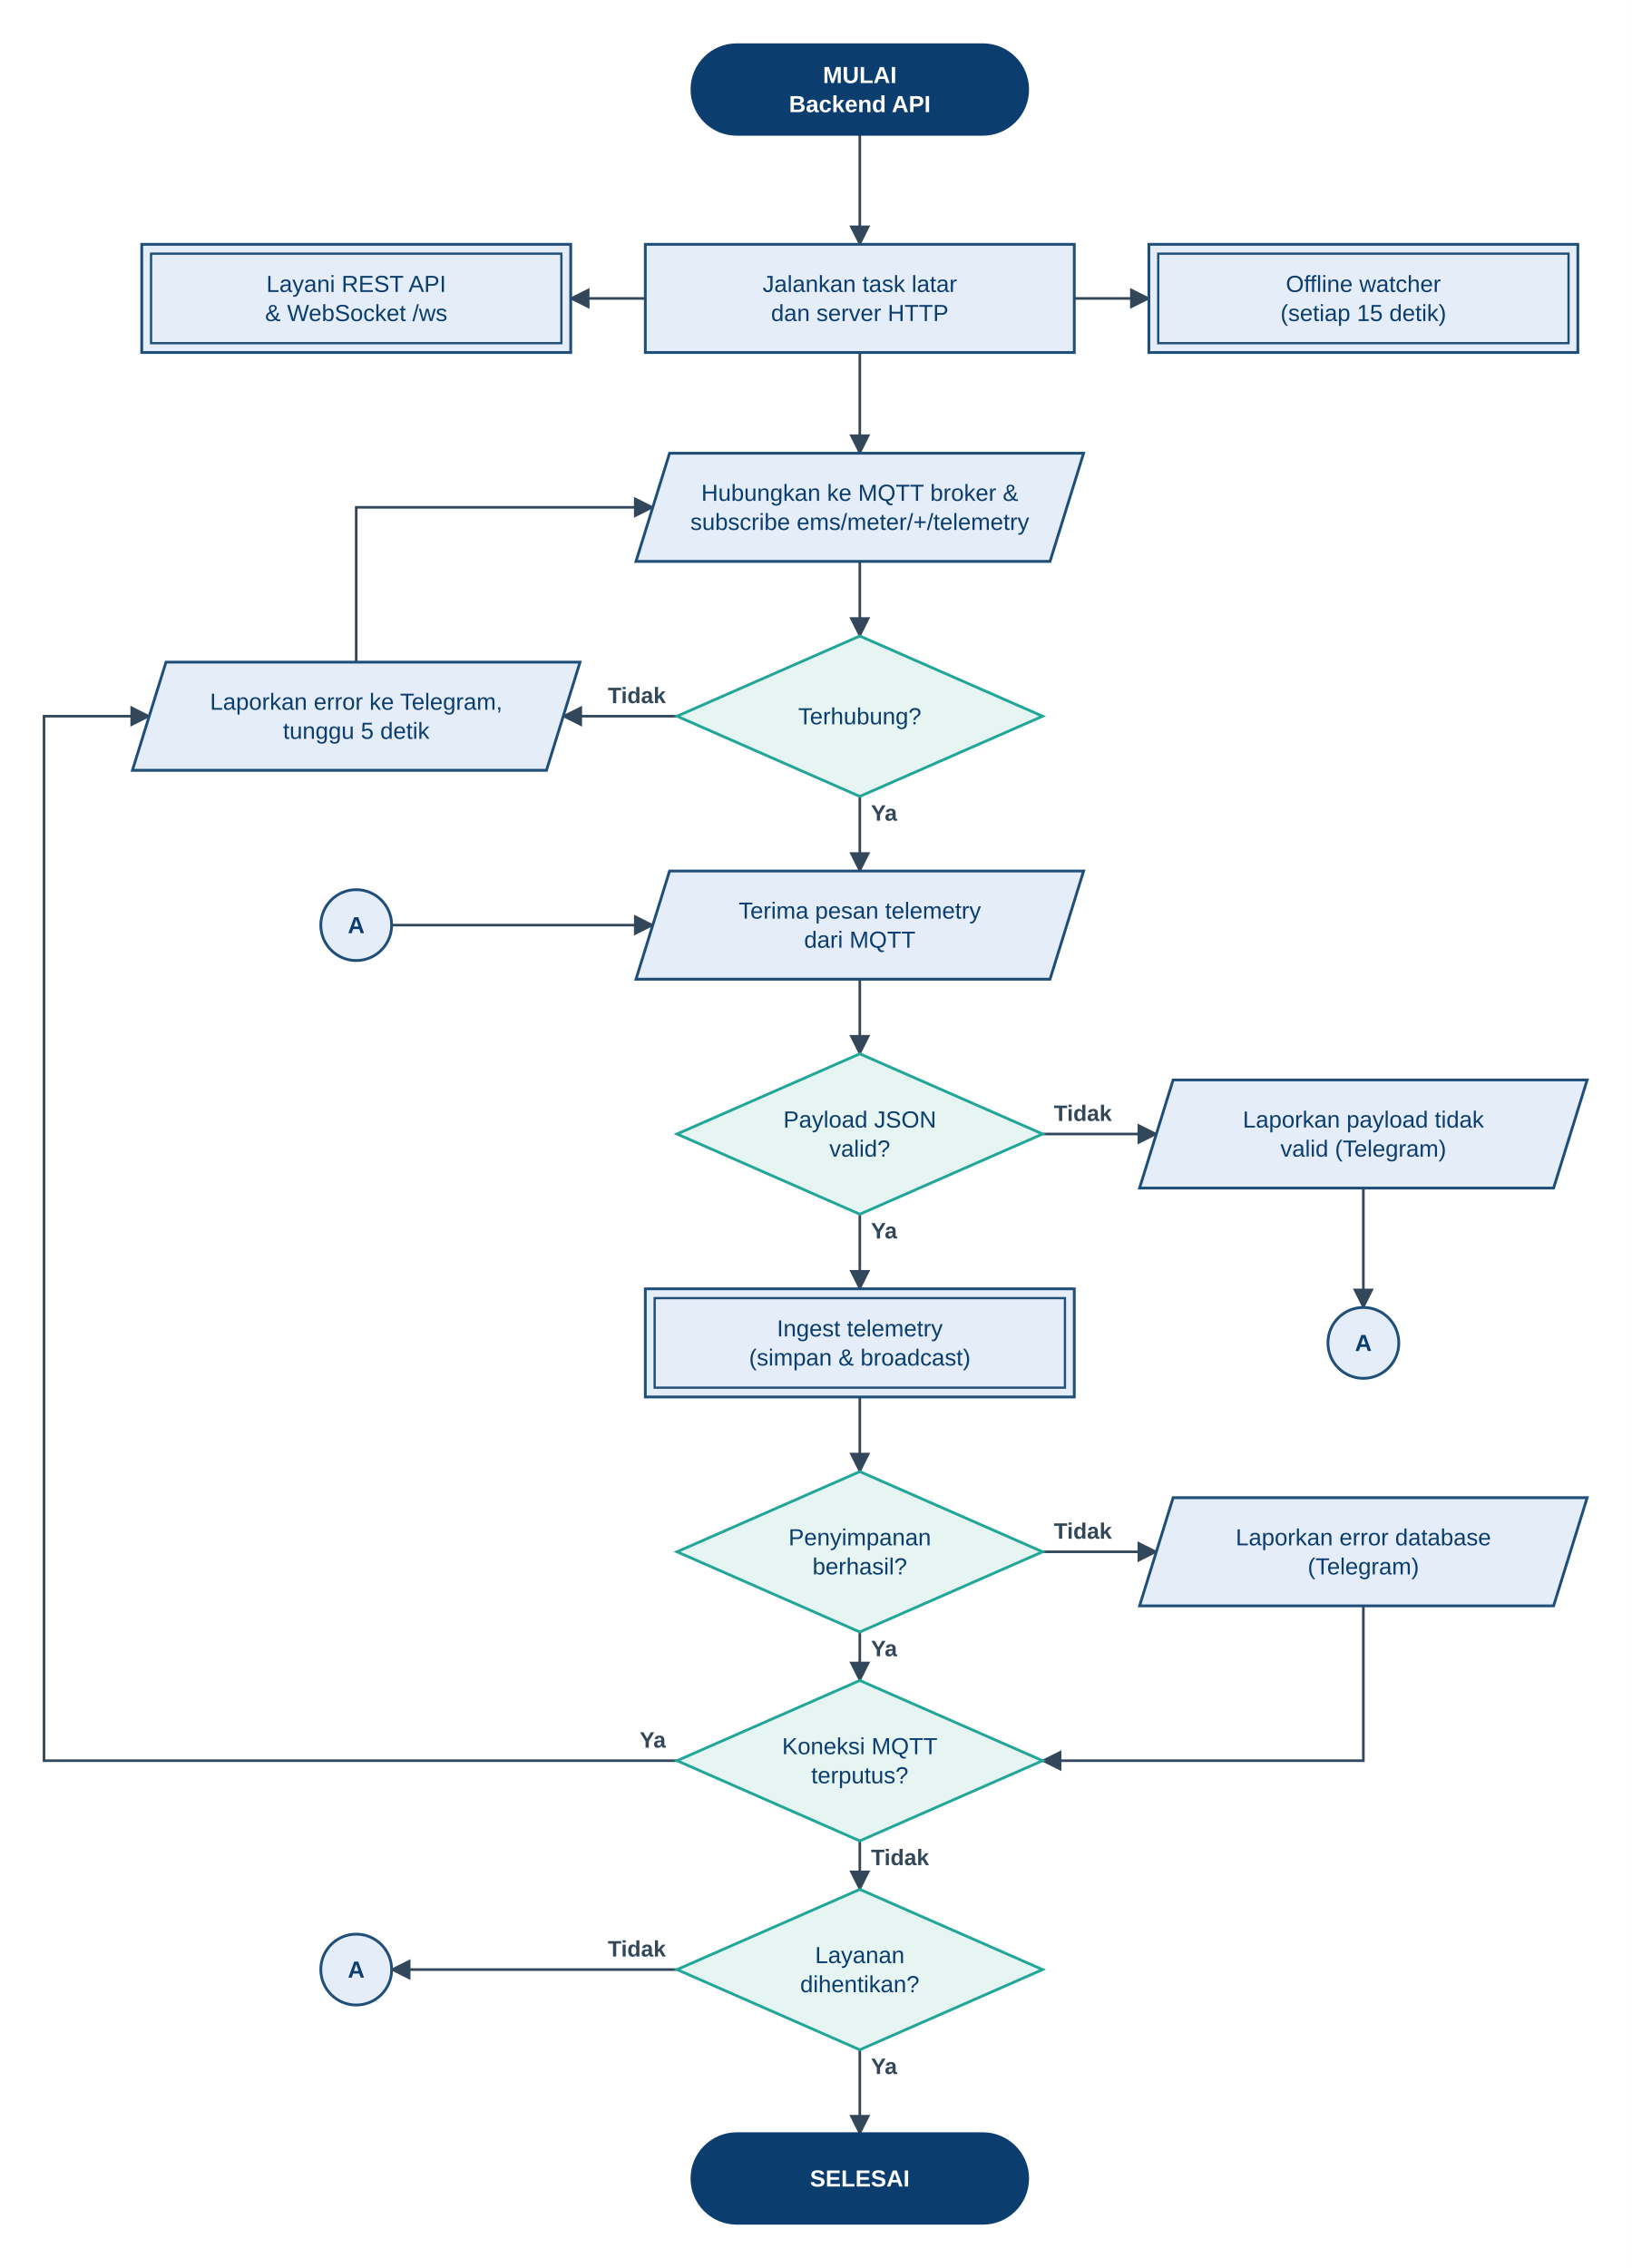
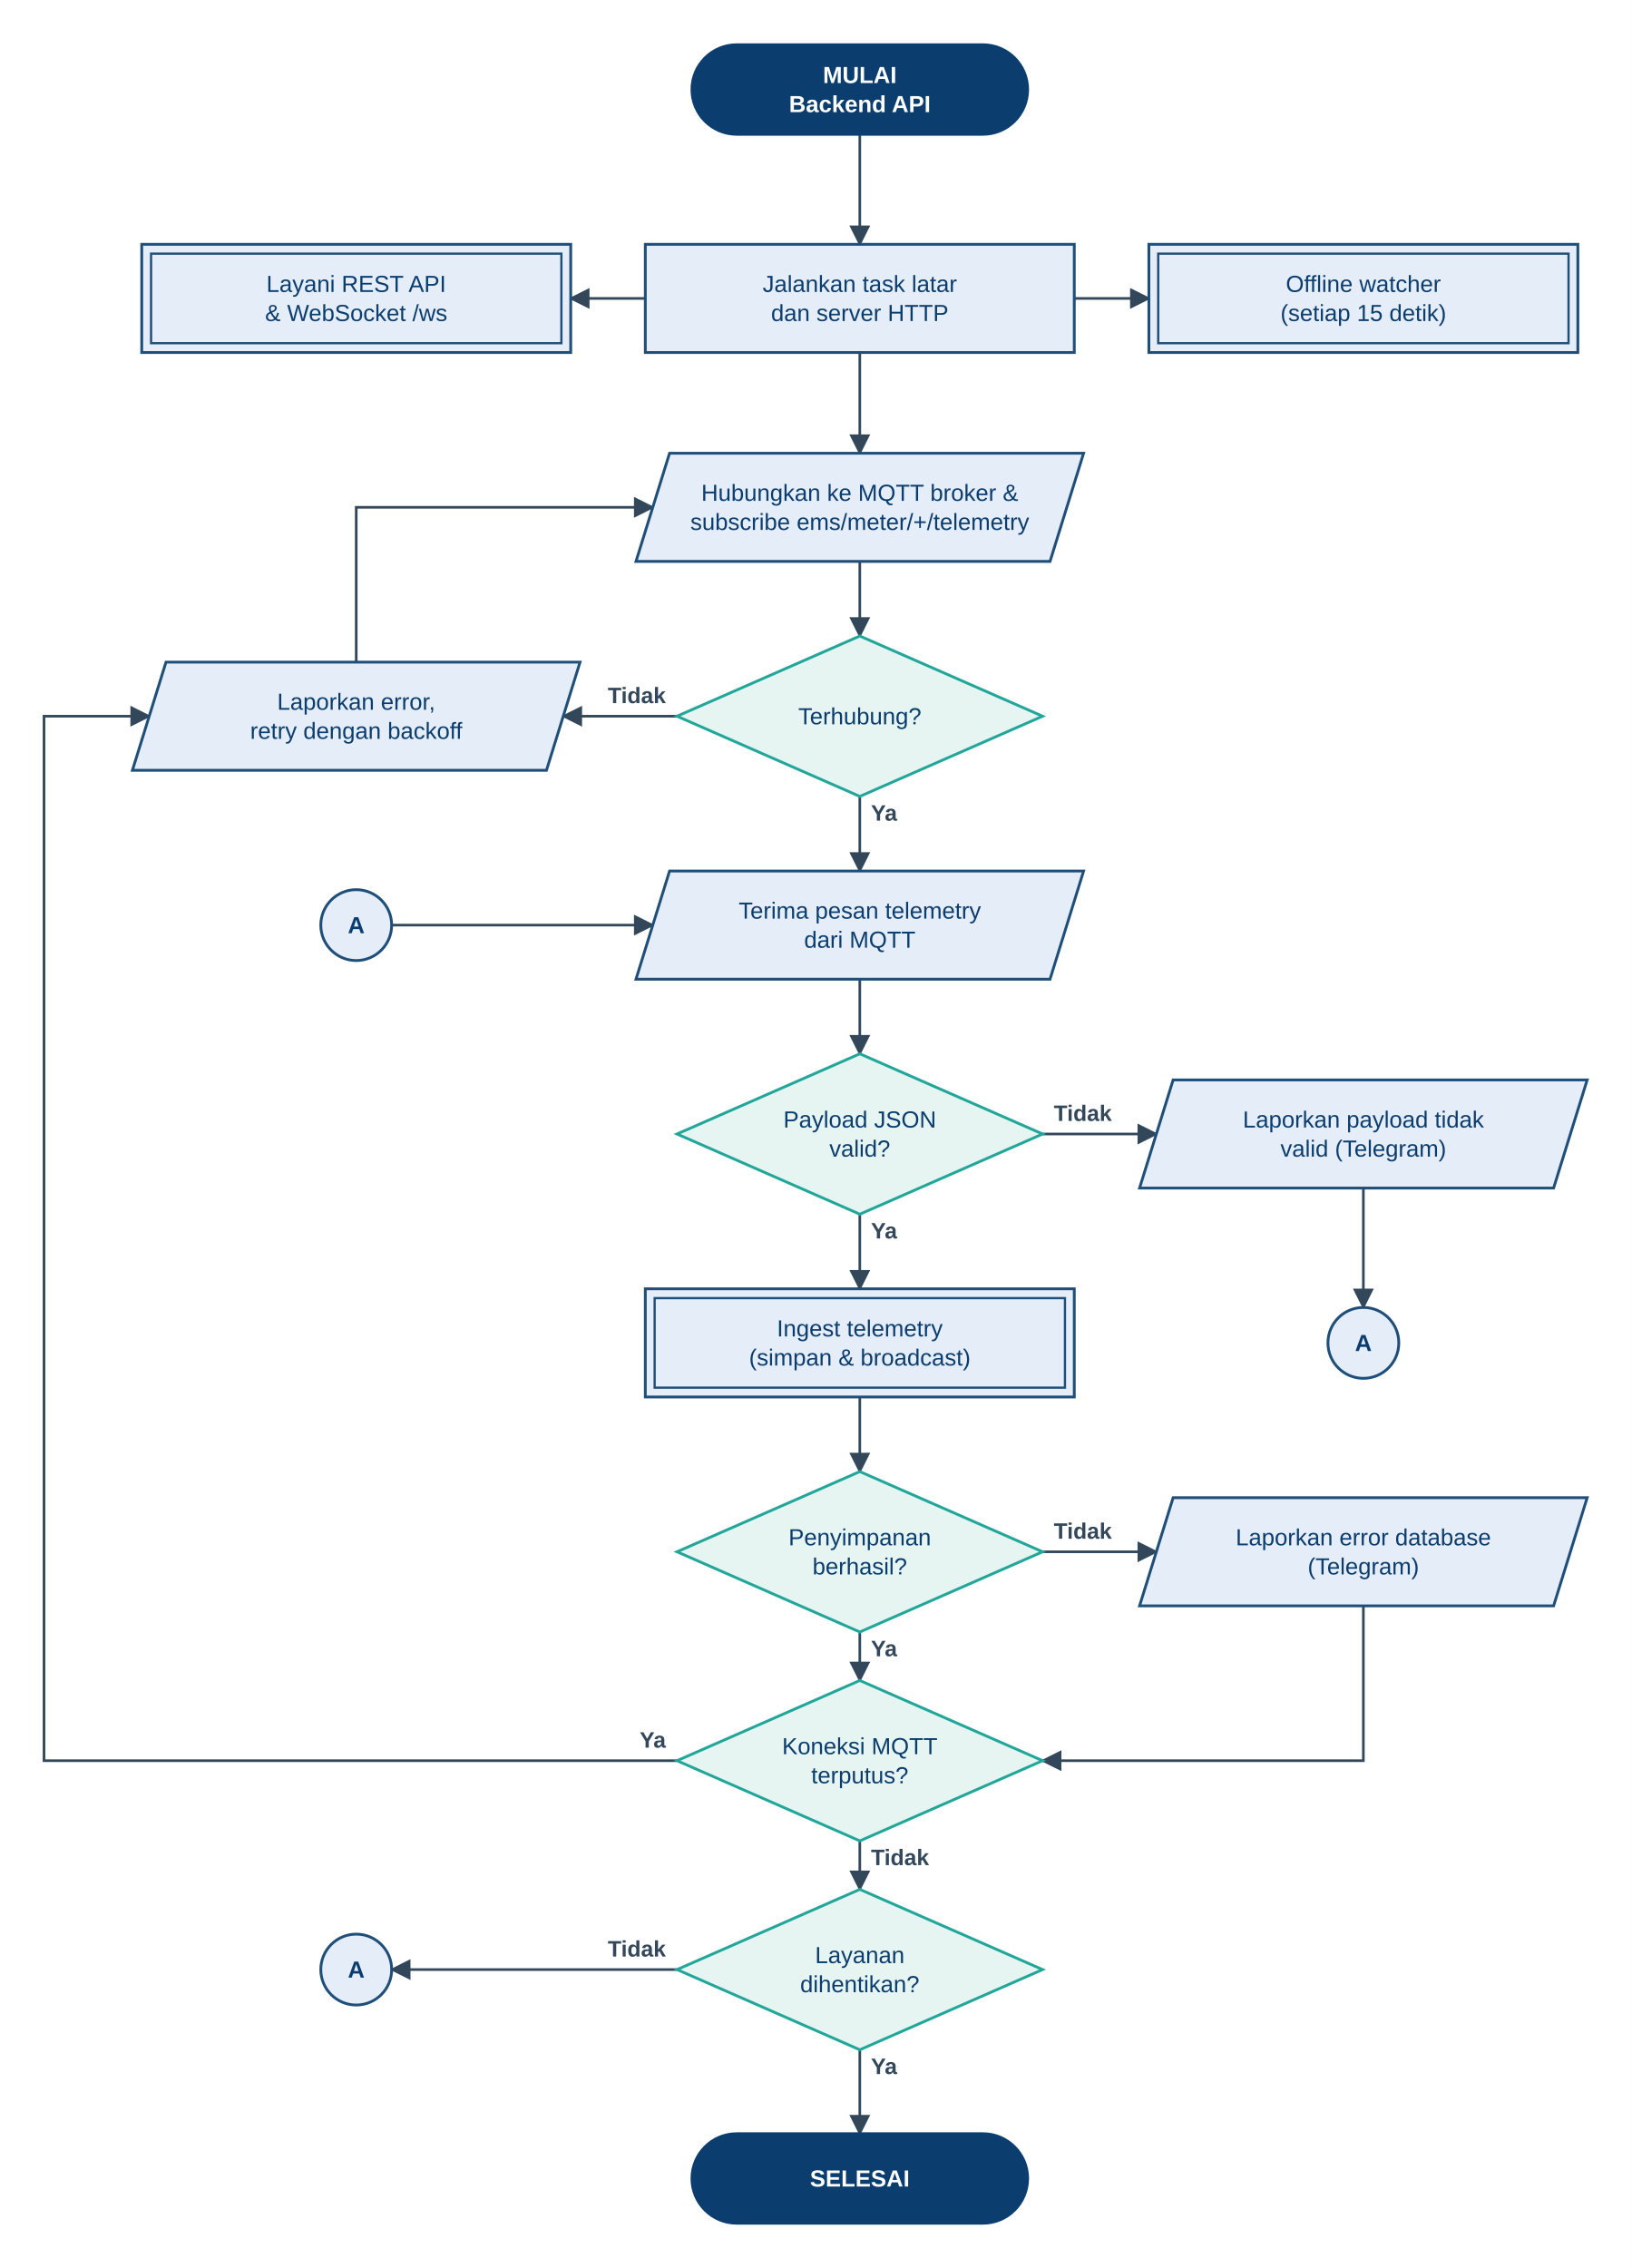
<svg xmlns="http://www.w3.org/2000/svg" viewBox="-191 -48 875 1216" width="875" height="1216" role="img" aria-label="Flowchart Program Backend – Penerimaan Data MQTT">
  <defs>
    <marker id="arrow" viewBox="0 0 10 10" refX="9" refY="5" markerWidth="8" markerHeight="8" orient="auto-start-reverse">
      <path d="M0,0 L10,5 L0,10 z" fill="#33475B" />
    </marker>
  </defs>
  <rect x="-191" y="-48" width="875" height="1216" fill="#FFFFFF" />
  <path d="M270.0,24.0 L270.0,83.0" fill="none" stroke="#33475B" stroke-width="1.4" marker-end="url(#arrow)" />
  <path d="M155.0,112.0 L115.0,112.0" fill="none" stroke="#33475B" stroke-width="1.4" marker-end="url(#arrow)" />
  <path d="M385.0,112.0 L425.0,112.0" fill="none" stroke="#33475B" stroke-width="1.4" marker-end="url(#arrow)" />
  <path d="M270.0,141.0 L270.0,195.0" fill="none" stroke="#33475B" stroke-width="1.4" marker-end="url(#arrow)" />
  <path d="M270.0,253.0 L270.0,293.0" fill="none" stroke="#33475B" stroke-width="1.4" marker-end="url(#arrow)" />
  <path d="M172.0,336.0 L111.0,336.0" fill="none" stroke="#33475B" stroke-width="1.4" marker-end="url(#arrow)" />
  <text x="166.0" y="329.0" text-anchor="end" font-family="Arial, Helvetica, sans-serif" font-size="12" font-weight="bold" fill="#33475B">Tidak</text>
  <path d="M0.0,307.0 L0.0,224.0 L159.0,224.0" fill="none" stroke="#33475B" stroke-width="1.4" marker-end="url(#arrow)" />
  <path d="M270.0,379.0 L270.0,419.0" fill="none" stroke="#33475B" stroke-width="1.4" marker-end="url(#arrow)" />
  <text x="276.0" y="392.0" text-anchor="start" font-family="Arial, Helvetica, sans-serif" font-size="12" font-weight="bold" fill="#33475B">Ya</text>
  <path d="M19.0,448.0 L159.0,448.0" fill="none" stroke="#33475B" stroke-width="1.4" marker-end="url(#arrow)" />
  <path d="M270.0,477.0 L270.0,517.0" fill="none" stroke="#33475B" stroke-width="1.4" marker-end="url(#arrow)" />
  <path d="M368.0,560.0 L429.0,560.0" fill="none" stroke="#33475B" stroke-width="1.4" marker-end="url(#arrow)" />
  <text x="374.0" y="553.0" text-anchor="start" font-family="Arial, Helvetica, sans-serif" font-size="12" font-weight="bold" fill="#33475B">Tidak</text>
  <path d="M540.0,589.0 L540.0,653.0" fill="none" stroke="#33475B" stroke-width="1.4" marker-end="url(#arrow)" />
  <path d="M270.0,603.0 L270.0,643.0" fill="none" stroke="#33475B" stroke-width="1.4" marker-end="url(#arrow)" />
  <text x="276.0" y="616.0" text-anchor="start" font-family="Arial, Helvetica, sans-serif" font-size="12" font-weight="bold" fill="#33475B">Ya</text>
  <path d="M270.0,701.0 L270.0,741.0" fill="none" stroke="#33475B" stroke-width="1.4" marker-end="url(#arrow)" />
  <path d="M368.0,784.0 L429.0,784.0" fill="none" stroke="#33475B" stroke-width="1.4" marker-end="url(#arrow)" />
  <text x="374.0" y="777.0" text-anchor="start" font-family="Arial, Helvetica, sans-serif" font-size="12" font-weight="bold" fill="#33475B">Tidak</text>
  <path d="M540.0,813.0 L540.0,896.0 L368.0,896.0" fill="none" stroke="#33475B" stroke-width="1.4" marker-end="url(#arrow)" />
  <path d="M270.0,827.0 L270.0,853.0" fill="none" stroke="#33475B" stroke-width="1.4" marker-end="url(#arrow)" />
  <text x="276.0" y="840.0" text-anchor="start" font-family="Arial, Helvetica, sans-serif" font-size="12" font-weight="bold" fill="#33475B">Ya</text>
  <path d="M172.0,896.0 L-167.4,896.0 L-167.4,336.0 L-111.0,336.0" fill="none" stroke="#33475B" stroke-width="1.4" marker-end="url(#arrow)" />
  <text x="166.0" y="889.0" text-anchor="end" font-family="Arial, Helvetica, sans-serif" font-size="12" font-weight="bold" fill="#33475B">Ya</text>
  <path d="M270.0,939.0 L270.0,965.0" fill="none" stroke="#33475B" stroke-width="1.4" marker-end="url(#arrow)" />
  <text x="276.0" y="952.0" text-anchor="start" font-family="Arial, Helvetica, sans-serif" font-size="12" font-weight="bold" fill="#33475B">Tidak</text>
  <path d="M172.0,1008.0 L19.0,1008.0" fill="none" stroke="#33475B" stroke-width="1.4" marker-end="url(#arrow)" />
  <text x="166.0" y="1001.0" text-anchor="end" font-family="Arial, Helvetica, sans-serif" font-size="12" font-weight="bold" fill="#33475B">Tidak</text>
  <path d="M270.0,1051.0 L270.0,1096.0" fill="none" stroke="#33475B" stroke-width="1.4" marker-end="url(#arrow)" />
  <text x="276.0" y="1064.0" text-anchor="start" font-family="Arial, Helvetica, sans-serif" font-size="12" font-weight="bold" fill="#33475B">Ya</text>
  <rect x="180.0" y="-24.0" width="180" height="48" rx="24.0" fill="#0B3D6E" stroke="#0B3D6E" stroke-width="1.5" />
  <text x="270.0" y="-7.8" text-anchor="middle" dominant-baseline="central" font-family="Arial, Helvetica, sans-serif" font-size="12.5" font-weight="bold" fill="#FFFFFF">MULAI</text>
  <text x="270.0" y="7.8" text-anchor="middle" dominant-baseline="central" font-family="Arial, Helvetica, sans-serif" font-size="12.5" font-weight="bold" fill="#FFFFFF">Backend API</text>
  <rect x="155.0" y="83.0" width="230" height="58" fill="#E4EDF8" stroke="#1F4E79" stroke-width="1.5" />
  <text x="270.0" y="104.2" text-anchor="middle" dominant-baseline="central" font-family="Arial, Helvetica, sans-serif" font-size="12.5" font-weight="normal" fill="#0B3D6E">Jalankan task latar</text>
  <text x="270.0" y="119.8" text-anchor="middle" dominant-baseline="central" font-family="Arial, Helvetica, sans-serif" font-size="12.5" font-weight="normal" fill="#0B3D6E">dan server HTTP</text>
  <rect x="-115.0" y="83.0" width="230" height="58" fill="#E4EDF8" stroke="#1F4E79" stroke-width="1.5" />
  <rect x="-110.0" y="88.0" width="220" height="48" fill="none" stroke="#1F4E79" stroke-width="1.2" />
  <text x="0.0" y="104.2" text-anchor="middle" dominant-baseline="central" font-family="Arial, Helvetica, sans-serif" font-size="12.5" font-weight="normal" fill="#0B3D6E">Layani REST API</text>
  <text x="0.0" y="119.8" text-anchor="middle" dominant-baseline="central" font-family="Arial, Helvetica, sans-serif" font-size="12.5" font-weight="normal" fill="#0B3D6E">&amp; WebSocket /ws</text>
  <rect x="425.0" y="83.0" width="230" height="58" fill="#E4EDF8" stroke="#1F4E79" stroke-width="1.5" />
  <rect x="430.0" y="88.0" width="220" height="48" fill="none" stroke="#1F4E79" stroke-width="1.2" />
  <text x="540.0" y="104.2" text-anchor="middle" dominant-baseline="central" font-family="Arial, Helvetica, sans-serif" font-size="12.5" font-weight="normal" fill="#0B3D6E">Offline watcher</text>
  <text x="540.0" y="119.8" text-anchor="middle" dominant-baseline="central" font-family="Arial, Helvetica, sans-serif" font-size="12.5" font-weight="normal" fill="#0B3D6E">(setiap 15 detik)</text>
  <polygon points="168.0,195.0 390.0,195.0 372.0,253.0 150.0,253.0" fill="#E4EDF8" stroke="#1F4E79" stroke-width="1.5" />
  <text x="270.0" y="216.2" text-anchor="middle" dominant-baseline="central" font-family="Arial, Helvetica, sans-serif" font-size="12.5" font-weight="normal" fill="#0B3D6E">Hubungkan ke MQTT broker &amp;</text>
  <text x="270.0" y="231.8" text-anchor="middle" dominant-baseline="central" font-family="Arial, Helvetica, sans-serif" font-size="12.5" font-weight="normal" fill="#0B3D6E">subscribe ems/meter/+/telemetry</text>
  <polygon points="270,293.0 368.0,336 270,379.0 172.0,336" fill="#E6F5F2" stroke="#22A699" stroke-width="1.5" />
  <text x="270.0" y="336.0" text-anchor="middle" dominant-baseline="central" font-family="Arial, Helvetica, sans-serif" font-size="12.5" font-weight="normal" fill="#0B3D6E">Terhubung?</text>
  <polygon points="-102.0,307.0 120.0,307.0 102.0,365.0 -120.0,365.0" fill="#E4EDF8" stroke="#1F4E79" stroke-width="1.5" />
-   <text x="0.0" y="328.2" text-anchor="middle" dominant-baseline="central" font-family="Arial, Helvetica, sans-serif" font-size="12.5" font-weight="normal" fill="#0B3D6E">Laporkan error ke Telegram,</text>
-   <text x="0.0" y="343.8" text-anchor="middle" dominant-baseline="central" font-family="Arial, Helvetica, sans-serif" font-size="12.5" font-weight="normal" fill="#0B3D6E">tunggu 5 detik</text>
+   <text x="0.0" y="328.2" text-anchor="middle" dominant-baseline="central" font-family="Arial, Helvetica, sans-serif" font-size="12.5" font-weight="normal" fill="#0B3D6E">Laporkan error,</text>
+   <text x="0.0" y="343.8" text-anchor="middle" dominant-baseline="central" font-family="Arial, Helvetica, sans-serif" font-size="12.5" font-weight="normal" fill="#0B3D6E">retry dengan backoff</text>
  <circle cx="0" cy="448" r="19.0" fill="#E4EDF8" stroke="#1F4E79" stroke-width="1.5" />
  <text x="0.0" y="448.0" text-anchor="middle" dominant-baseline="central" font-family="Arial, Helvetica, sans-serif" font-size="12.5" font-weight="bold" fill="#0B3D6E">A</text>
  <polygon points="168.0,419.0 390.0,419.0 372.0,477.0 150.0,477.0" fill="#E4EDF8" stroke="#1F4E79" stroke-width="1.5" />
  <text x="270.0" y="440.2" text-anchor="middle" dominant-baseline="central" font-family="Arial, Helvetica, sans-serif" font-size="12.5" font-weight="normal" fill="#0B3D6E">Terima pesan telemetry</text>
  <text x="270.0" y="455.8" text-anchor="middle" dominant-baseline="central" font-family="Arial, Helvetica, sans-serif" font-size="12.5" font-weight="normal" fill="#0B3D6E">dari MQTT</text>
  <polygon points="270,517.0 368.0,560 270,603.0 172.0,560" fill="#E6F5F2" stroke="#22A699" stroke-width="1.5" />
  <text x="270.0" y="552.2" text-anchor="middle" dominant-baseline="central" font-family="Arial, Helvetica, sans-serif" font-size="12.5" font-weight="normal" fill="#0B3D6E">Payload JSON</text>
  <text x="270.0" y="567.8" text-anchor="middle" dominant-baseline="central" font-family="Arial, Helvetica, sans-serif" font-size="12.5" font-weight="normal" fill="#0B3D6E">valid?</text>
  <polygon points="438.0,531.0 660.0,531.0 642.0,589.0 420.0,589.0" fill="#E4EDF8" stroke="#1F4E79" stroke-width="1.5" />
  <text x="540.0" y="552.2" text-anchor="middle" dominant-baseline="central" font-family="Arial, Helvetica, sans-serif" font-size="12.5" font-weight="normal" fill="#0B3D6E">Laporkan payload tidak</text>
  <text x="540.0" y="567.8" text-anchor="middle" dominant-baseline="central" font-family="Arial, Helvetica, sans-serif" font-size="12.5" font-weight="normal" fill="#0B3D6E">valid (Telegram)</text>
  <circle cx="540" cy="672" r="19.0" fill="#E4EDF8" stroke="#1F4E79" stroke-width="1.5" />
  <text x="540.0" y="672.0" text-anchor="middle" dominant-baseline="central" font-family="Arial, Helvetica, sans-serif" font-size="12.5" font-weight="bold" fill="#0B3D6E">A</text>
  <rect x="155.0" y="643.0" width="230" height="58" fill="#E4EDF8" stroke="#1F4E79" stroke-width="1.5" />
  <rect x="160.0" y="648.0" width="220" height="48" fill="none" stroke="#1F4E79" stroke-width="1.2" />
  <text x="270.0" y="664.2" text-anchor="middle" dominant-baseline="central" font-family="Arial, Helvetica, sans-serif" font-size="12.5" font-weight="normal" fill="#0B3D6E">Ingest telemetry</text>
  <text x="270.0" y="679.8" text-anchor="middle" dominant-baseline="central" font-family="Arial, Helvetica, sans-serif" font-size="12.5" font-weight="normal" fill="#0B3D6E">(simpan &amp; broadcast)</text>
  <polygon points="270,741.0 368.0,784 270,827.0 172.0,784" fill="#E6F5F2" stroke="#22A699" stroke-width="1.5" />
  <text x="270.0" y="776.2" text-anchor="middle" dominant-baseline="central" font-family="Arial, Helvetica, sans-serif" font-size="12.5" font-weight="normal" fill="#0B3D6E">Penyimpanan</text>
  <text x="270.0" y="791.8" text-anchor="middle" dominant-baseline="central" font-family="Arial, Helvetica, sans-serif" font-size="12.5" font-weight="normal" fill="#0B3D6E">berhasil?</text>
  <polygon points="438.0,755.0 660.0,755.0 642.0,813.0 420.0,813.0" fill="#E4EDF8" stroke="#1F4E79" stroke-width="1.5" />
  <text x="540.0" y="776.2" text-anchor="middle" dominant-baseline="central" font-family="Arial, Helvetica, sans-serif" font-size="12.5" font-weight="normal" fill="#0B3D6E">Laporkan error database</text>
  <text x="540.0" y="791.8" text-anchor="middle" dominant-baseline="central" font-family="Arial, Helvetica, sans-serif" font-size="12.5" font-weight="normal" fill="#0B3D6E">(Telegram)</text>
  <polygon points="270,853.0 368.0,896 270,939.0 172.0,896" fill="#E6F5F2" stroke="#22A699" stroke-width="1.5" />
  <text x="270.0" y="888.2" text-anchor="middle" dominant-baseline="central" font-family="Arial, Helvetica, sans-serif" font-size="12.5" font-weight="normal" fill="#0B3D6E">Koneksi MQTT</text>
  <text x="270.0" y="903.8" text-anchor="middle" dominant-baseline="central" font-family="Arial, Helvetica, sans-serif" font-size="12.5" font-weight="normal" fill="#0B3D6E">terputus?</text>
  <polygon points="270,965.0 368.0,1008 270,1051.0 172.0,1008" fill="#E6F5F2" stroke="#22A699" stroke-width="1.5" />
  <text x="270.0" y="1000.2" text-anchor="middle" dominant-baseline="central" font-family="Arial, Helvetica, sans-serif" font-size="12.5" font-weight="normal" fill="#0B3D6E">Layanan</text>
  <text x="270.0" y="1015.8" text-anchor="middle" dominant-baseline="central" font-family="Arial, Helvetica, sans-serif" font-size="12.5" font-weight="normal" fill="#0B3D6E">dihentikan?</text>
  <circle cx="0" cy="1008" r="19.0" fill="#E4EDF8" stroke="#1F4E79" stroke-width="1.5" />
  <text x="0.0" y="1008.0" text-anchor="middle" dominant-baseline="central" font-family="Arial, Helvetica, sans-serif" font-size="12.5" font-weight="bold" fill="#0B3D6E">A</text>
  <rect x="180.0" y="1096.0" width="180" height="48" rx="24.0" fill="#0B3D6E" stroke="#0B3D6E" stroke-width="1.5" />
  <text x="270.0" y="1120.0" text-anchor="middle" dominant-baseline="central" font-family="Arial, Helvetica, sans-serif" font-size="12.5" font-weight="bold" fill="#FFFFFF">SELESAI</text>
</svg>
